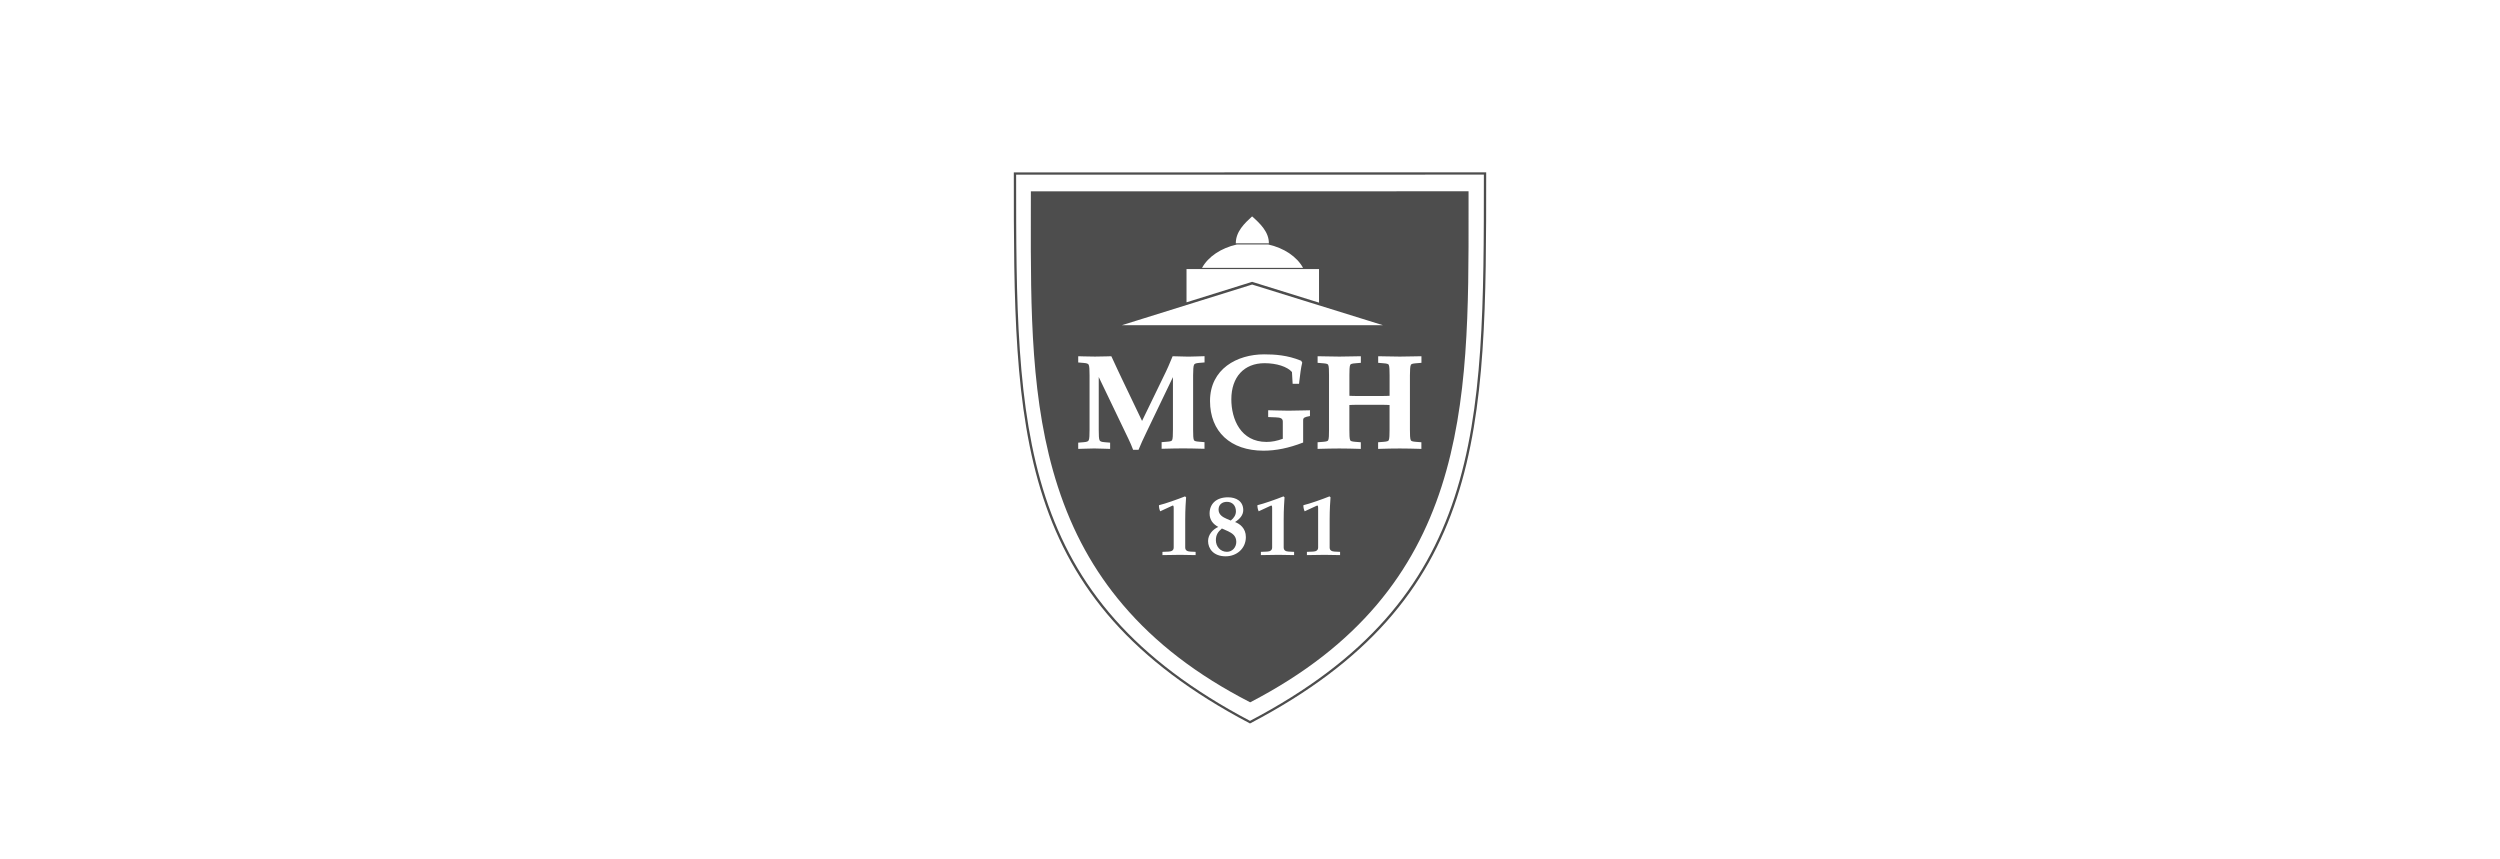
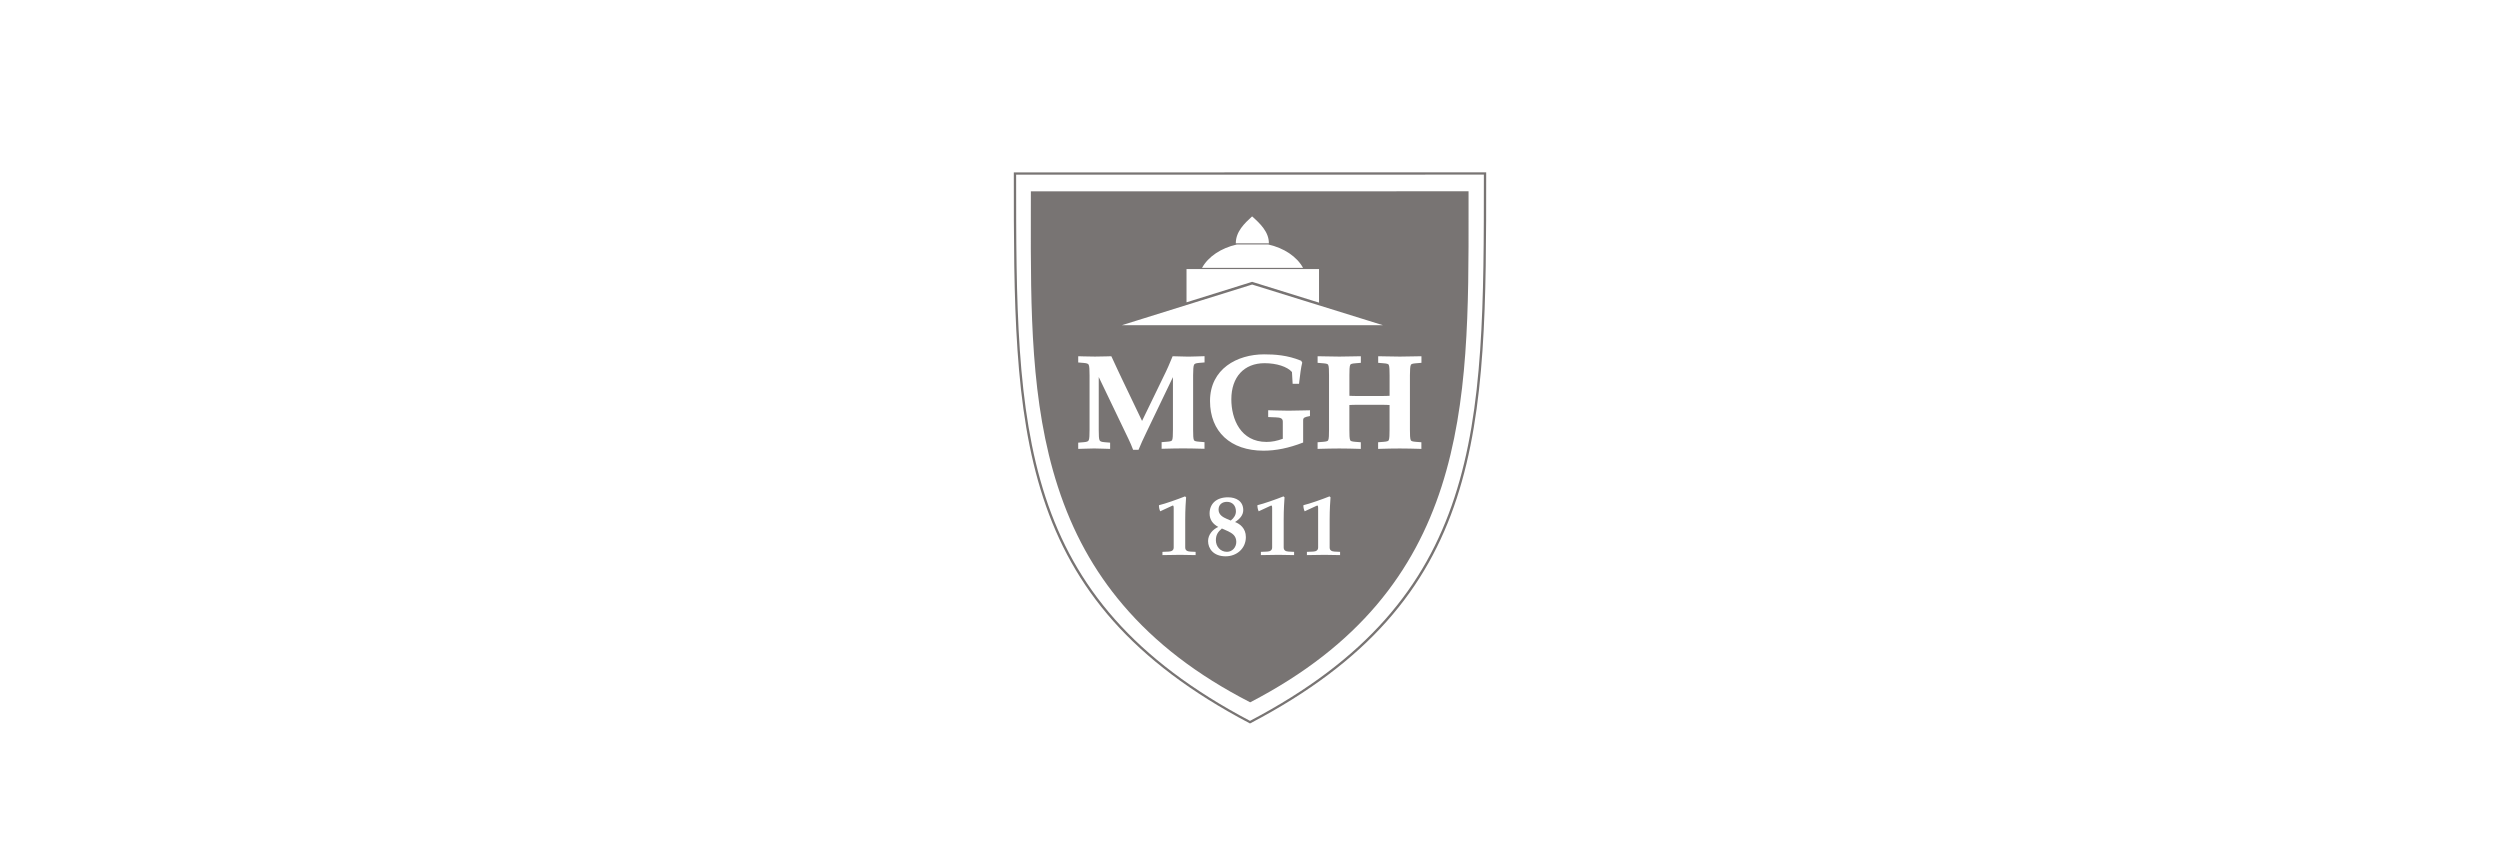
<svg xmlns="http://www.w3.org/2000/svg" version="1.1" id="Layer_1" x="0px" y="0px" width="326px" height="112px" viewBox="0 0 326 112" enable-background="new 0 0 326 112" xml:space="preserve">
-   <rect id="background" opacity="0" fill="#4D4D4D" width="326" height="112" />
+   <rect id="background" opacity="0" fill="#787473" width="326" height="112" />
  <g>
-     <path fill="#4D4D4D" d="M132.2,22.48v0.149c0,33.427,0,55.505,30.731,71.675L163,94.343l0.068-0.038   c30.732-16.102,30.732-38.214,30.732-71.683v-0.15L132.2,22.48z M163,94.001c-30.449-16.055-30.496-38.017-30.496-71.221   l60.992-0.009C193.496,56.019,193.445,78.011,163,94.001z" />
+     <path fill="#787473" d="M132.2,22.48v0.149c0,33.427,0,55.505,30.731,71.675L163,94.343l0.068-0.038   c30.732-16.102,30.732-38.214,30.732-71.683v-0.15L132.2,22.48z M163,94.001c-30.449-16.055-30.496-38.017-30.496-71.221   l60.992-0.009C193.496,56.019,193.445,78.011,163,94.001z" />
    <g>
-       <path fill="#4D4D4D" d="M159.993,67.671l0.5,0.209c0.44-0.351,0.671-0.748,0.671-1.206c0-0.714-0.432-1.235-1.172-1.235    c-0.625,0-1.091,0.363-1.091,1.009C158.902,67.132,159.458,67.439,159.993,67.671z" />
-       <path fill="#4D4D4D" d="M160.027,69.224l-0.693-0.309c-0.509,0.433-0.783,0.83-0.783,1.527c0,0.83,0.59,1.515,1.442,1.515    c0.718,0,1.219-0.603,1.219-1.296C161.212,69.865,160.673,69.511,160.027,69.224z" />
-       <path fill="#4D4D4D" d="M191.499,27.435c0-0.796,0-1.592,0-2.388v-0.103l-57.074,0.009v0.103c0,0.915,0,1.831-0.004,2.742    c-0.021,12.692-0.039,24.679,3.525,35.668c1.917,5.912,4.693,10.951,8.487,15.409c4.248,4.992,9.659,9.141,16.542,12.683    l0.047,0.026l0.047-0.026C191.555,76.762,191.528,52.797,191.499,27.435z M163.274,28.217c1.018,0.902,2.207,2.032,2.186,3.512    h-4.312C161.148,30.206,162.269,29.137,163.274,28.217z M161.289,31.879h4.086c2.062,0.457,3.738,1.587,4.543,3.05h-13.172    C157.55,33.466,159.228,32.341,161.289,31.879z M154.723,35.083H172v4.38l-8.722-2.712l-8.556,2.67V35.083z M163.278,37.106    l17.043,5.296h-34.017L163.278,37.106z M155.908,72.386c-1.035-0.014-1.515-0.035-2.015-0.035c-0.487,0-0.979,0.021-2.31,0.035    v-0.424l0.821-0.034c0.363-0.022,0.646-0.15,0.646-0.535v-5.035c0-0.239,0.008-0.5-0.171-0.419l-1.591,0.735    c-0.124-0.304-0.175-0.556-0.158-0.796c0.83-0.196,2.417-0.761,3.396-1.15l0.141,0.12c-0.038,0.548-0.115,1.522-0.115,2.883v3.662    c0,0.39,0.287,0.513,0.646,0.535l0.71,0.034V72.386z M157.071,47.262l-0.723,0.06c-0.453,0.039-0.582,0.12-0.646,0.248    c-0.094,0.192-0.111,0.65-0.12,1.36v7.102c0,0.705,0.017,1.181,0.111,1.369c0.06,0.106,0.248,0.166,0.646,0.196l0.727,0.06v0.864    l-0.569-0.013c-0.629-0.017-1.412-0.038-2.22-0.038c-0.83,0-1.613,0.021-2.246,0.038l-0.556,0.013v-0.864l0.723-0.06    c0.398-0.025,0.586-0.086,0.642-0.196c0.094-0.185,0.111-0.659,0.111-1.365v-6.861l-3.422,7.122    c-0.466,0.963-0.808,1.716-1.039,2.297l-0.021,0.056h-0.714l-0.021-0.056c-0.154-0.436-0.347-0.851-0.552-1.291l-0.069-0.146    l-3.837-7.995v6.883c0,0.706,0.017,1.181,0.111,1.369c0.068,0.128,0.201,0.214,0.646,0.248l0.727,0.06v0.812h-0.09    c-0.214-0.004-0.428-0.013-0.642-0.021c-0.44-0.017-0.894-0.034-1.343-0.034s-0.911,0.018-1.36,0.034    c-0.214,0.009-0.428,0.018-0.637,0.021h-0.09v-0.812l0.723-0.06c0.449-0.034,0.578-0.12,0.646-0.253    c0.094-0.184,0.111-0.658,0.111-1.364v-7.102c0-0.723-0.021-1.176-0.111-1.373c-0.068-0.124-0.197-0.209-0.646-0.243l-0.723-0.061    v-0.812h0.09c0.196,0.004,0.389,0.013,0.586,0.018c0.992,0.038,2.028,0.034,3.007,0c0.197-0.005,0.389-0.014,0.582-0.018h0.056    l0.026,0.056c0.209,0.471,0.56,1.219,0.873,1.878c0.163,0.338,0.312,0.659,0.437,0.924l2.669,5.578l3.11-6.417    c0.223-0.453,0.424-0.94,0.621-1.411c0.077-0.192,0.154-0.376,0.231-0.552l0.021-0.056h0.06c0.351,0.004,0.663,0.018,0.95,0.025    c0.402,0.013,0.753,0.026,1.048,0.026c0.299,0,0.646-0.014,1.043-0.026c0.291-0.013,0.612-0.021,0.976-0.03h0.09V47.262z     M159.822,72.543c-1.596,0-2.289-1.014-2.289-1.989c0-0.829,0.603-1.522,1.331-1.844c-0.706-0.372-1.134-0.932-1.134-1.749    c0-1.254,0.864-2.113,2.409-2.113c1.052,0,1.98,0.509,1.98,1.668c0,0.646-0.432,1.15-1.07,1.558    c0.612,0.223,1.412,0.8,1.412,1.959C162.461,71.521,161.276,72.543,159.822,72.543z M168.75,72.386    c-1.04-0.014-1.519-0.035-2.02-0.035c-0.488,0-0.98,0.021-2.311,0.035v-0.424l0.822-0.034c0.363-0.022,0.646-0.15,0.646-0.535    v-5.035c0-0.239,0.009-0.5-0.171-0.419l-1.587,0.735c-0.129-0.304-0.171-0.556-0.163-0.796c0.834-0.196,2.426-0.761,3.4-1.15    l0.137,0.12c-0.033,0.548-0.11,1.522-0.11,2.883v3.662c0,0.39,0.282,0.513,0.646,0.535l0.711,0.034V72.386z M169.93,57.703    l-0.055,0.022c-1.814,0.701-3.486,1.044-5.112,1.044c-4.303,0-6.977-2.481-6.977-6.473c0-4.205,3.542-6.088,7.05-6.088    c1.39,0,3.049,0.099,4.816,0.826l0.025,0.013l0.137,0.244l-0.012,0.034c-0.15,0.552-0.279,1.608-0.369,2.378l-0.038,0.347h-0.834    l-0.005-0.077l-0.085-1.463c-0.616-0.701-2.011-1.15-3.572-1.15c-2.673,0-4.333,1.805-4.333,4.714c0,2.562,1.202,5.553,4.59,5.553    c0.697,0,1.373-0.133,2.121-0.411v-2.232c0-0.441-0.316-0.539-0.906-0.561l-1.001-0.039v-0.886h0.09    c0.325,0.009,0.654,0.018,0.979,0.026c0.518,0.017,1.053,0.03,1.574,0.03c0.607,0,1.297-0.018,1.955-0.035    c0.266-0.004,0.521-0.013,0.766-0.017l0.086-0.005v0.754l-0.068,0.013c-0.612,0.124-0.822,0.184-0.822,0.539V57.703z     M174.747,72.386c-1.04-0.014-1.519-0.035-2.019-0.035c-0.484,0-0.977,0.021-2.307,0.035v-0.424l0.817-0.034    c0.363-0.022,0.646-0.15,0.646-0.535v-5.035c0-0.239,0.009-0.5-0.17-0.419l-1.588,0.735c-0.129-0.304-0.176-0.556-0.162-0.796    c0.834-0.196,2.426-0.761,3.4-1.15l0.137,0.12c-0.038,0.548-0.115,1.522-0.115,2.883v3.662c0,0.39,0.287,0.513,0.65,0.535    l0.71,0.034V72.386z M185.355,47.312l-0.73,0.061c-0.398,0.029-0.591,0.09-0.646,0.196c-0.107,0.201-0.115,0.74-0.124,1.373v7.102    c0,0.629,0.009,1.168,0.115,1.369c0.052,0.11,0.239,0.167,0.646,0.201l0.732,0.055v0.869l-0.402-0.014    c-0.676-0.017-1.519-0.042-2.412-0.042c-0.907,0-1.754,0.021-2.43,0.042l-0.398,0.014v-0.869l0.727-0.055    c0.411-0.034,0.6-0.091,0.654-0.201c0.104-0.21,0.111-0.766,0.111-1.373v-3.226c-0.252-0.018-0.594-0.03-1.334-0.03h-2.57    c-0.74,0-1.083,0.013-1.336,0.03v3.226c0,0.633,0.01,1.172,0.111,1.373c0.057,0.11,0.244,0.167,0.655,0.201l0.727,0.055v0.869    l-0.405-0.014c-0.677-0.017-1.52-0.042-2.404-0.042c-0.912,0-1.755,0.025-2.435,0.042l-0.394,0.014v-0.869l0.732-0.055    c0.41-0.034,0.594-0.091,0.649-0.201c0.103-0.206,0.11-0.74,0.11-1.373v-7.102c0-0.629-0.008-1.172-0.11-1.369    c-0.052-0.106-0.248-0.167-0.646-0.196l-0.732-0.061v-0.859h0.09c0.197,0,0.41,0.009,0.639,0.013    c0.623,0.018,1.338,0.034,2.104,0.034c0.744,0,1.45-0.017,2.07-0.034c0.23-0.004,0.449-0.009,0.646-0.013h0.09v0.859l-0.728,0.061    c-0.406,0.029-0.599,0.09-0.654,0.196c-0.103,0.201-0.111,0.74-0.111,1.373v2.67c0.253,0.013,0.595,0.029,1.335,0.029h2.57    c0.74,0,1.082-0.017,1.335-0.029v-2.67c0-0.607-0.009-1.168-0.111-1.373c-0.056-0.106-0.248-0.167-0.65-0.196l-0.727-0.061v-0.859    h0.089c0.193,0,0.407,0.009,0.638,0.013c0.63,0.018,1.335,0.034,2.101,0.034c0.753,0,1.463-0.017,2.084-0.034    c0.23-0.004,0.444-0.009,0.641-0.013h0.09V47.312z" />
+       <path fill="#787473" d="M159.993,67.671l0.5,0.209c0.44-0.351,0.671-0.748,0.671-1.206c0-0.714-0.432-1.235-1.172-1.235    c-0.625,0-1.091,0.363-1.091,1.009C158.902,67.132,159.458,67.439,159.993,67.671z" />
+       <path fill="#787473" d="M160.027,69.224l-0.693-0.309c-0.509,0.433-0.783,0.83-0.783,1.527c0,0.83,0.59,1.515,1.442,1.515    c0.718,0,1.219-0.603,1.219-1.296C161.212,69.865,160.673,69.511,160.027,69.224z" />
+       <path fill="#787473" d="M191.499,27.435c0-0.796,0-1.592,0-2.388v-0.103l-57.074,0.009v0.103c0,0.915,0,1.831-0.004,2.742    c-0.021,12.692-0.039,24.679,3.525,35.668c1.917,5.912,4.693,10.951,8.487,15.409c4.248,4.992,9.659,9.141,16.542,12.683    l0.047,0.026l0.047-0.026C191.555,76.762,191.528,52.797,191.499,27.435z M163.274,28.217c1.018,0.902,2.207,2.032,2.186,3.512    h-4.312C161.148,30.206,162.269,29.137,163.274,28.217z M161.289,31.879h4.086c2.062,0.457,3.738,1.587,4.543,3.05h-13.172    C157.55,33.466,159.228,32.341,161.289,31.879z M154.723,35.083H172v4.38l-8.722-2.712l-8.556,2.67V35.083z M163.278,37.106    l17.043,5.296h-34.017L163.278,37.106z M155.908,72.386c-1.035-0.014-1.515-0.035-2.015-0.035c-0.487,0-0.979,0.021-2.31,0.035    v-0.424l0.821-0.034c0.363-0.022,0.646-0.15,0.646-0.535v-5.035c0-0.239,0.008-0.5-0.171-0.419l-1.591,0.735    c-0.124-0.304-0.175-0.556-0.158-0.796c0.83-0.196,2.417-0.761,3.396-1.15l0.141,0.12c-0.038,0.548-0.115,1.522-0.115,2.883v3.662    c0,0.39,0.287,0.513,0.646,0.535l0.71,0.034V72.386z M157.071,47.262l-0.723,0.06c-0.453,0.039-0.582,0.12-0.646,0.248    c-0.094,0.192-0.111,0.65-0.12,1.36v7.102c0,0.705,0.017,1.181,0.111,1.369c0.06,0.106,0.248,0.166,0.646,0.196l0.727,0.06v0.864    l-0.569-0.013c-0.629-0.017-1.412-0.038-2.22-0.038c-0.83,0-1.613,0.021-2.246,0.038l-0.556,0.013v-0.864l0.723-0.06    c0.398-0.025,0.586-0.086,0.642-0.196c0.094-0.185,0.111-0.659,0.111-1.365v-6.861l-3.422,7.122    c-0.466,0.963-0.808,1.716-1.039,2.297l-0.021,0.056h-0.714l-0.021-0.056c-0.154-0.436-0.347-0.851-0.552-1.291l-0.069-0.146    l-3.837-7.995v6.883c0,0.706,0.017,1.181,0.111,1.369c0.068,0.128,0.201,0.214,0.646,0.248l0.727,0.06v0.812h-0.09    c-0.214-0.004-0.428-0.013-0.642-0.021c-0.44-0.017-0.894-0.034-1.343-0.034s-0.911,0.018-1.36,0.034    c-0.214,0.009-0.428,0.018-0.637,0.021h-0.09v-0.812l0.723-0.06c0.449-0.034,0.578-0.12,0.646-0.253    c0.094-0.184,0.111-0.658,0.111-1.364v-7.102c0-0.723-0.021-1.176-0.111-1.373c-0.068-0.124-0.197-0.209-0.646-0.243l-0.723-0.061    v-0.812h0.09c0.196,0.004,0.389,0.013,0.586,0.018c0.992,0.038,2.028,0.034,3.007,0c0.197-0.005,0.389-0.014,0.582-0.018h0.056    l0.026,0.056c0.209,0.471,0.56,1.219,0.873,1.878c0.163,0.338,0.312,0.659,0.437,0.924l2.669,5.578l3.11-6.417    c0.223-0.453,0.424-0.94,0.621-1.411c0.077-0.192,0.154-0.376,0.231-0.552l0.021-0.056h0.06c0.351,0.004,0.663,0.018,0.95,0.025    c0.402,0.013,0.753,0.026,1.048,0.026c0.299,0,0.646-0.014,1.043-0.026c0.291-0.013,0.612-0.021,0.976-0.03h0.09V47.262z     M159.822,72.543c-1.596,0-2.289-1.014-2.289-1.989c0-0.829,0.603-1.522,1.331-1.844c-0.706-0.372-1.134-0.932-1.134-1.749    c0-1.254,0.864-2.113,2.409-2.113c1.052,0,1.98,0.509,1.98,1.668c0,0.646-0.432,1.15-1.07,1.558    c0.612,0.223,1.412,0.8,1.412,1.959C162.461,71.521,161.276,72.543,159.822,72.543z M168.75,72.386    c-1.04-0.014-1.519-0.035-2.02-0.035c-0.488,0-0.98,0.021-2.311,0.035v-0.424l0.822-0.034c0.363-0.022,0.646-0.15,0.646-0.535    v-5.035c0-0.239,0.009-0.5-0.171-0.419l-1.587,0.735c-0.129-0.304-0.171-0.556-0.163-0.796c0.834-0.196,2.426-0.761,3.4-1.15    l0.137,0.12c-0.033,0.548-0.11,1.522-0.11,2.883v3.662c0,0.39,0.282,0.513,0.646,0.535l0.711,0.034V72.386z M169.93,57.703    l-0.055,0.022c-1.814,0.701-3.486,1.044-5.112,1.044c-4.303,0-6.977-2.481-6.977-6.473c0-4.205,3.542-6.088,7.05-6.088    c1.39,0,3.049,0.099,4.816,0.826l0.025,0.013l0.137,0.244l-0.012,0.034c-0.15,0.552-0.279,1.608-0.369,2.378l-0.038,0.347h-0.834    l-0.005-0.077l-0.085-1.463c-0.616-0.701-2.011-1.15-3.572-1.15c-2.673,0-4.333,1.805-4.333,4.714c0,2.562,1.202,5.553,4.59,5.553    c0.697,0,1.373-0.133,2.121-0.411v-2.232c0-0.441-0.316-0.539-0.906-0.561l-1.001-0.039v-0.886h0.09    c0.325,0.009,0.654,0.018,0.979,0.026c0.518,0.017,1.053,0.03,1.574,0.03c0.607,0,1.297-0.018,1.955-0.035    c0.266-0.004,0.521-0.013,0.766-0.017l0.086-0.005v0.754l-0.068,0.013c-0.612,0.124-0.822,0.184-0.822,0.539V57.703z     M174.747,72.386c-1.04-0.014-1.519-0.035-2.019-0.035c-0.484,0-0.977,0.021-2.307,0.035v-0.424l0.817-0.034    c0.363-0.022,0.646-0.15,0.646-0.535v-5.035c0-0.239,0.009-0.5-0.17-0.419l-1.588,0.735c-0.129-0.304-0.176-0.556-0.162-0.796    c0.834-0.196,2.426-0.761,3.4-1.15l0.137,0.12c-0.038,0.548-0.115,1.522-0.115,2.883v3.662c0,0.39,0.287,0.513,0.65,0.535    l0.71,0.034V72.386z M185.355,47.312l-0.73,0.061c-0.398,0.029-0.591,0.09-0.646,0.196c-0.107,0.201-0.115,0.74-0.124,1.373v7.102    c0,0.629,0.009,1.168,0.115,1.369c0.052,0.11,0.239,0.167,0.646,0.201l0.732,0.055v0.869l-0.402-0.014    c-0.676-0.017-1.519-0.042-2.412-0.042c-0.907,0-1.754,0.021-2.43,0.042l-0.398,0.014v-0.869l0.727-0.055    c0.411-0.034,0.6-0.091,0.654-0.201c0.104-0.21,0.111-0.766,0.111-1.373v-3.226c-0.252-0.018-0.594-0.03-1.334-0.03h-2.57    c-0.74,0-1.083,0.013-1.336,0.03v3.226c0,0.633,0.01,1.172,0.111,1.373c0.057,0.11,0.244,0.167,0.655,0.201l0.727,0.055v0.869    l-0.405-0.014c-0.677-0.017-1.52-0.042-2.404-0.042c-0.912,0-1.755,0.025-2.435,0.042l-0.394,0.014v-0.869l0.732-0.055    c0.41-0.034,0.594-0.091,0.649-0.201c0.103-0.206,0.11-0.74,0.11-1.373v-7.102c0-0.629-0.008-1.172-0.11-1.369    c-0.052-0.106-0.248-0.167-0.646-0.196l-0.732-0.061v-0.859h0.09c0.197,0,0.41,0.009,0.639,0.013    c0.623,0.018,1.338,0.034,2.104,0.034c0.744,0,1.45-0.017,2.07-0.034c0.23-0.004,0.449-0.009,0.646-0.013h0.09v0.859l-0.728,0.061    c-0.406,0.029-0.599,0.09-0.654,0.196c-0.103,0.201-0.111,0.74-0.111,1.373v2.67c0.253,0.013,0.595,0.029,1.335,0.029h2.57    c0.74,0,1.082-0.017,1.335-0.029v-2.67c0-0.607-0.009-1.168-0.111-1.373c-0.056-0.106-0.248-0.167-0.65-0.196l-0.727-0.061v-0.859    h0.089c0.193,0,0.407,0.009,0.638,0.013c0.63,0.018,1.335,0.034,2.101,0.034c0.753,0,1.463-0.017,2.084-0.034    c0.23-0.004,0.444-0.009,0.641-0.013h0.09V47.312z" />
    </g>
  </g>
</svg>
